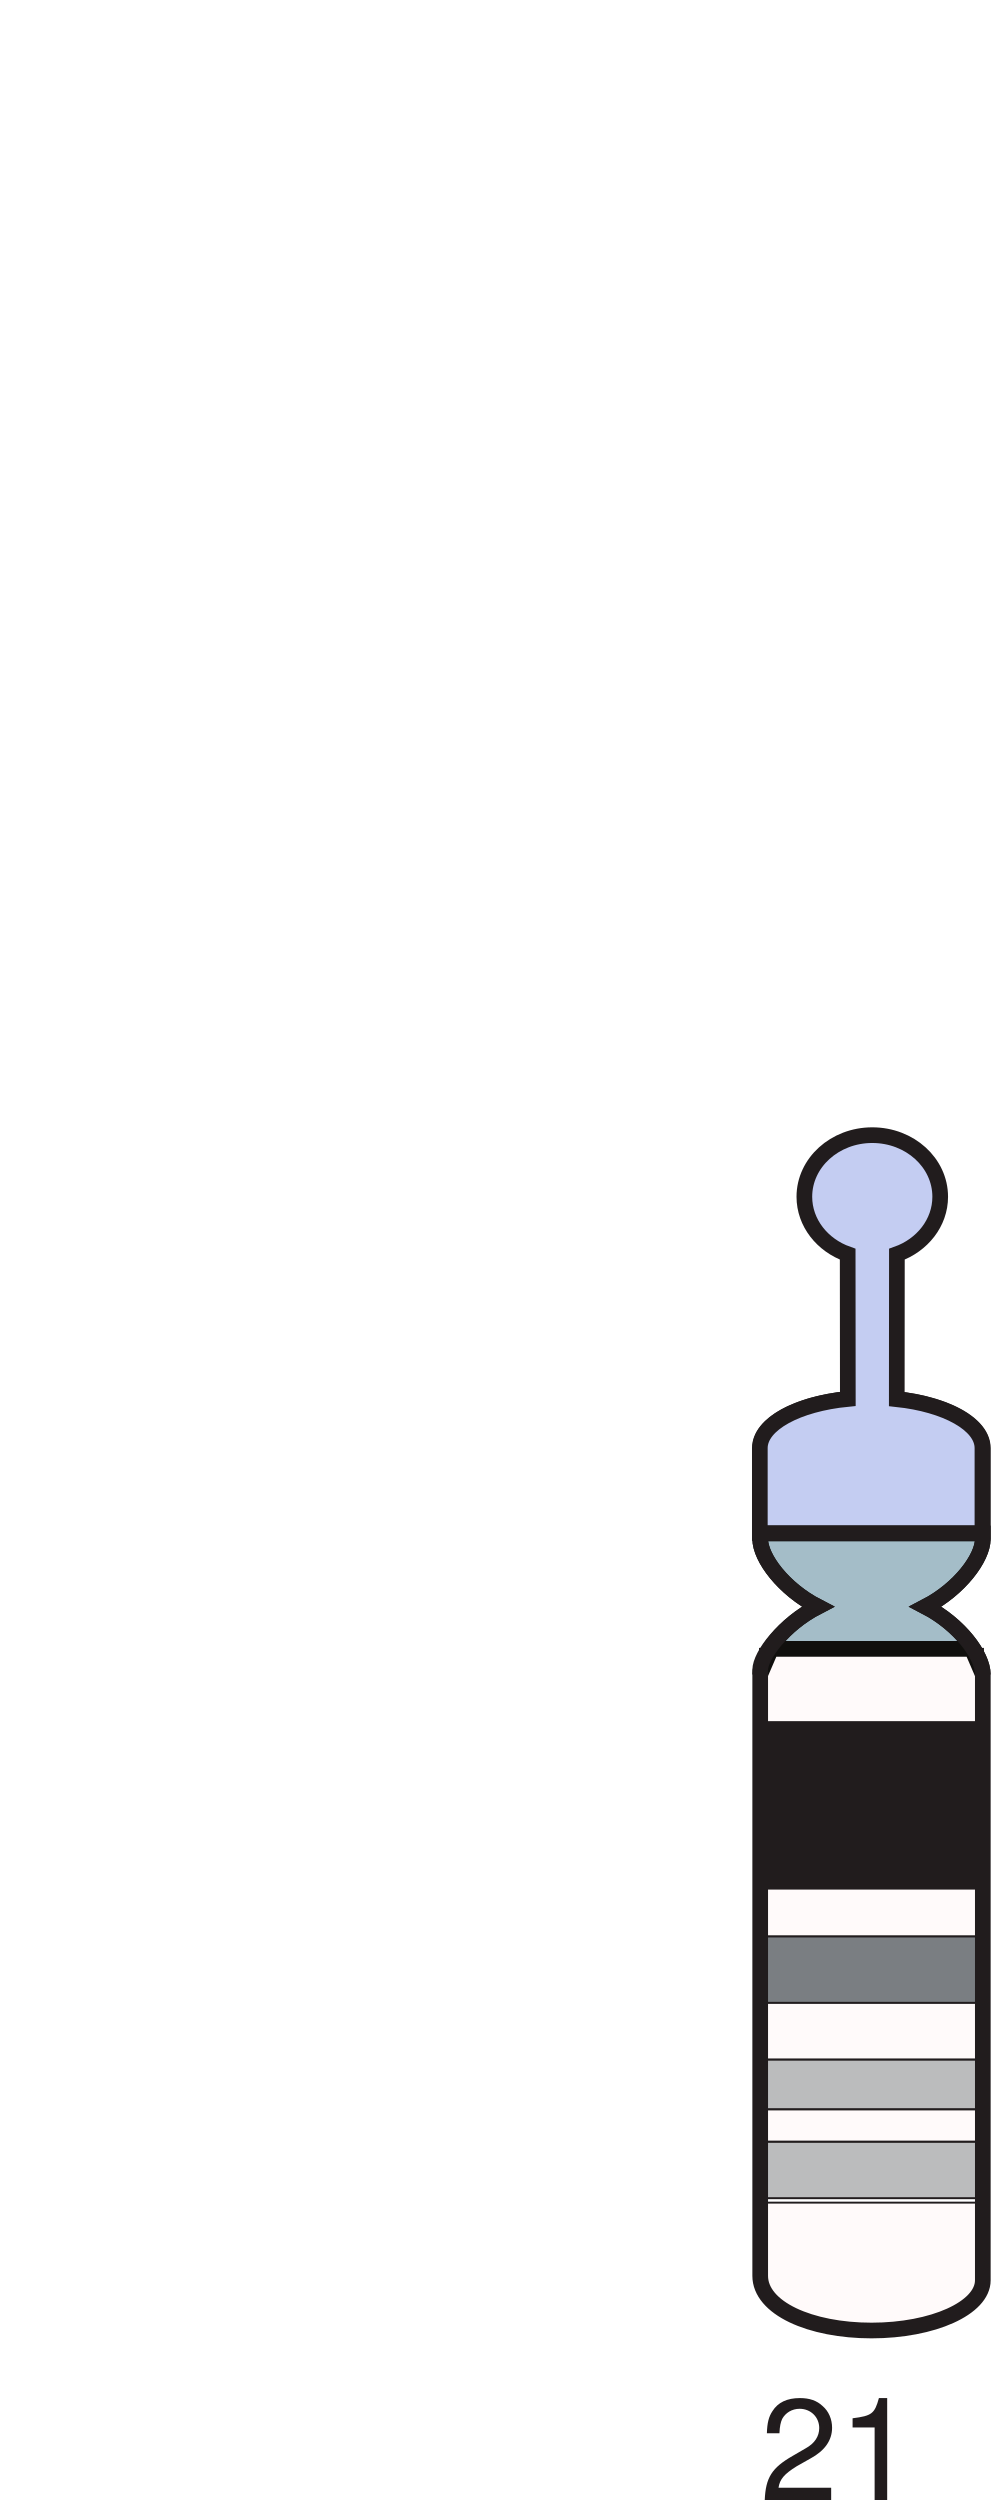
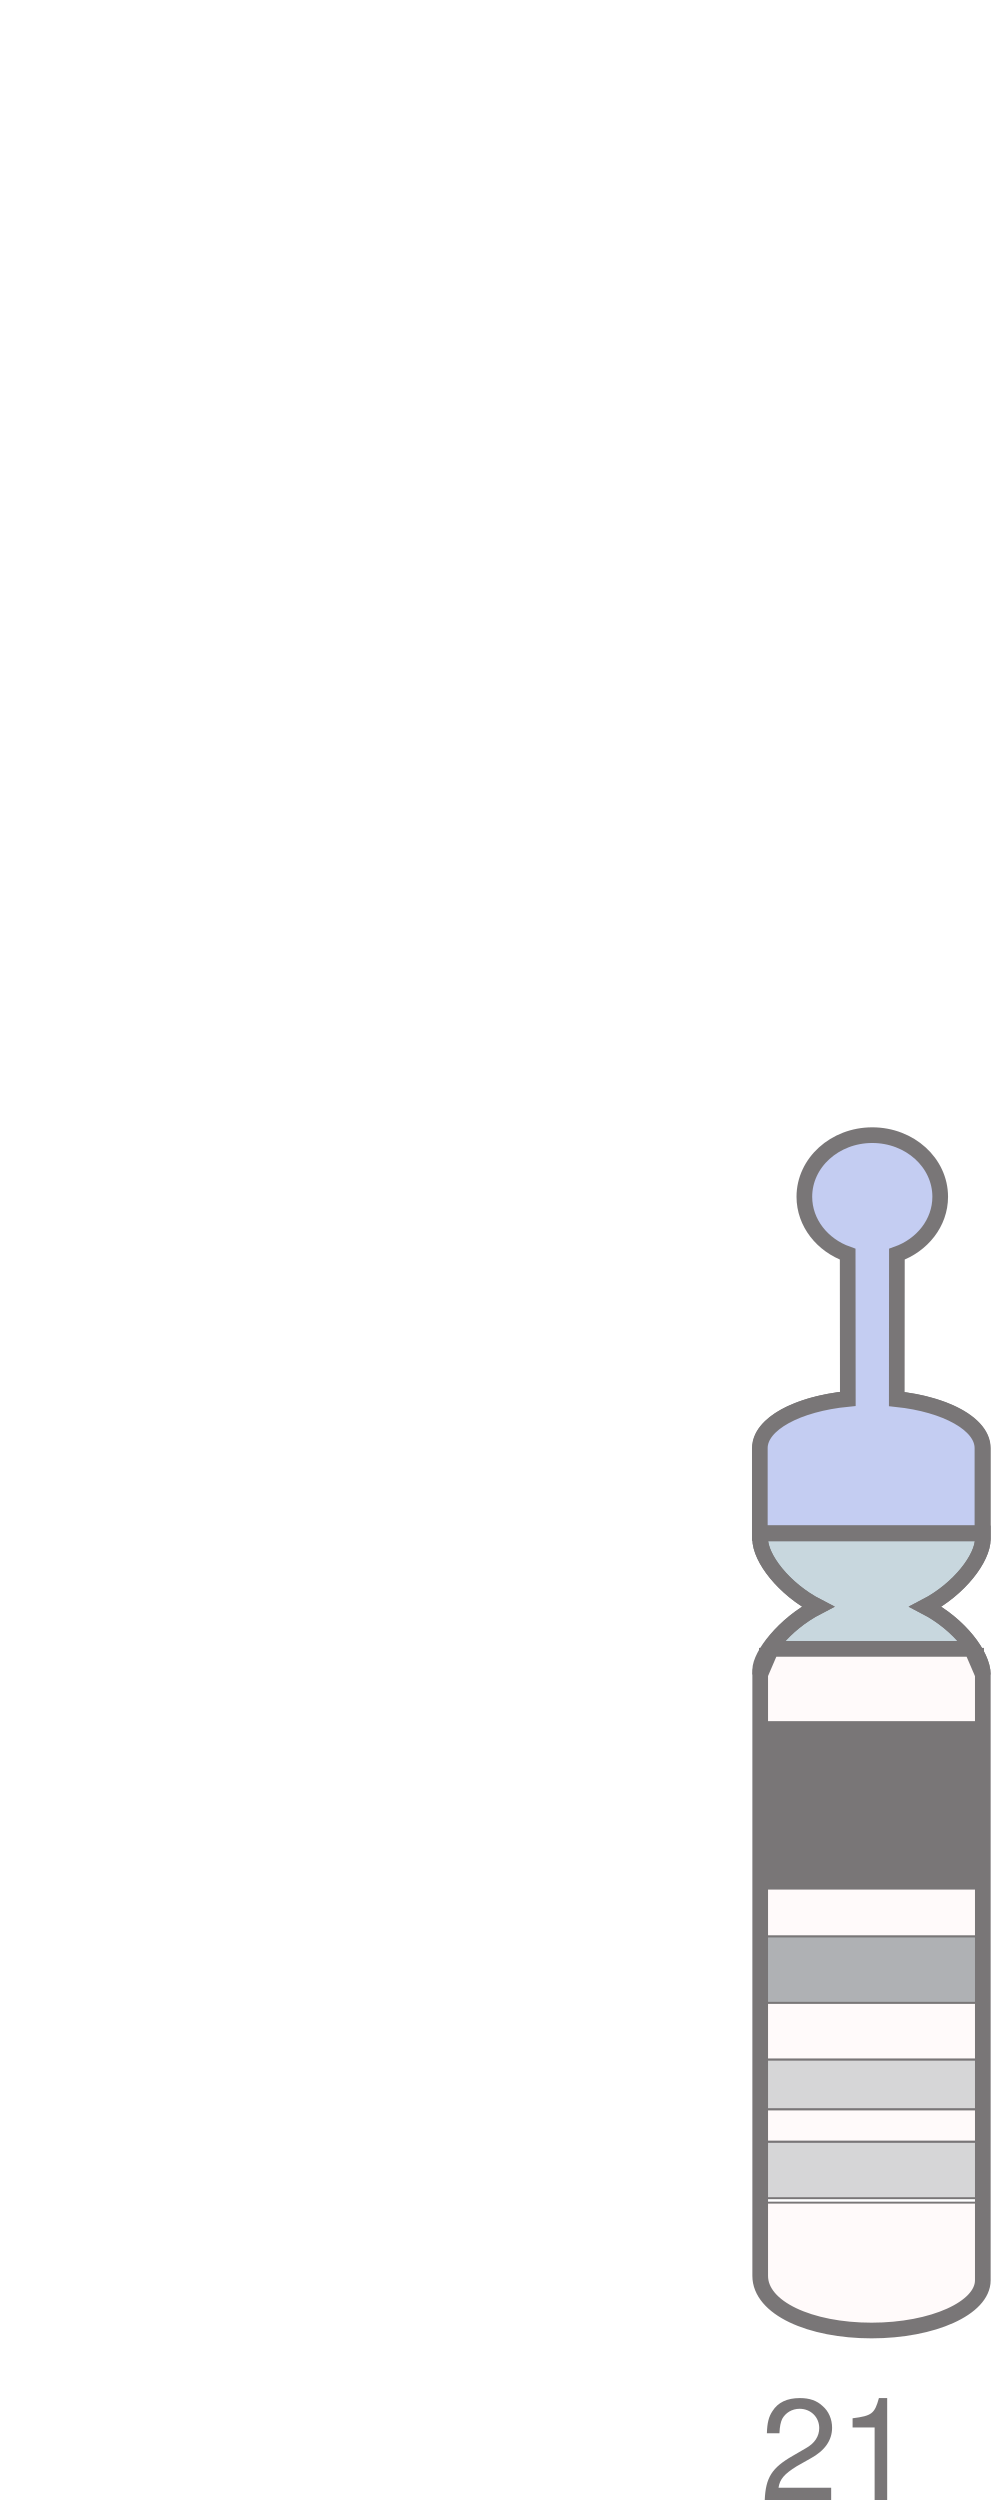
<svg xmlns="http://www.w3.org/2000/svg" contentScriptType="text/ecmascript" zoomAndPan="magnify" contentStyleType="text/css" preserveAspectRatio="xMidYMid meet" version="1.0">
  <g id="chromosome21" title="Chromosome 21">
-     <path style="fill:#211c1d;fill-opacity:1;fill-rule:nonzero;stroke:none" id="21q21.1" d="m 38.796,96.41 11.383,0.0 0.0,-8.499 -11.383,-0.0 0.0,8.499 z " />
-     <path style="fill:#7a7e82;fill-opacity:1;fill-rule:nonzero;stroke:none" id="21q21.3" d="m 38.796,102.245 11.383,0.0 0.0,-3.401 -11.383,-0.0 0.0,3.401 z " />
-     <path style="fill:none;stroke:#211c1d;stroke-width:0.1;stroke-linecap:butt;stroke-linejoin:miter;stroke-miterlimit:4;stroke-opacity:1;stroke-dasharray:none" id="21q21.3-o" d="m 38.796,102.245 11.383,0.0 0.0,-3.401 -11.383,-0.0 0.0,3.401 z " />
-     <path style="fill:#bbbcbd;fill-opacity:1;fill-rule:nonzero;stroke:none" id="21q22.12" d="m 38.796,107.682 11.383,0.0 0.0,-2.551 -11.383,-0.0 0.0,2.551 z " />
-     <path style="fill:none;stroke:#211c1d;stroke-width:0.1;stroke-linecap:butt;stroke-linejoin:miter;stroke-miterlimit:4;stroke-opacity:1;stroke-dasharray:none" id="21q22.12-o" d="m 38.796,107.682 11.383,0.0 0.0,-2.551 -11.383,-0.0 0.0,2.551 z " />
-     <path style="fill:#bbbcbd;fill-opacity:1;fill-rule:nonzero;stroke:none" id="21q22.2" d="m 38.796,112.214 11.383,0.0 0.0,-2.888 -11.383,-0.0 0.0,2.888 z " />
-     <path style="fill:none;stroke:#211c1d;stroke-width:0.1;stroke-linecap:butt;stroke-linejoin:miter;stroke-miterlimit:4;stroke-opacity:1;stroke-dasharray:none" id="21q22.2-o" d="m 38.796,112.214 11.383,0.0 0.0,-2.888 -11.383,-0.0 0.0,2.888 z " />
-     <path style="fill:#fffafa;stroke:#211c1d;stroke-width:0.1;stroke-linecap:butt;stroke-linejoin:miter;stroke-miterlimit:4;stroke-opacity:1;stroke-dasharray:none" id="21q11.2" d="m 38.796,87.912 11.383,0.0 0,-3.74 -11.383,-0.0 0,3.74 z " />
-     <path style="fill:#fffafa;stroke:#211c1d;stroke-width:0.1;stroke-linecap:butt;stroke-linejoin:miter;stroke-miterlimit:4;stroke-opacity:1;stroke-dasharray:none" id="21q22.3" d="m 38.796,112.214 0.0,3.75 c 0.0,1.643 2.545,2.791 5.684,2.791 3.137,0.0 5.68,-1.147 5.68,-2.564 l 0.0,-3.75 -11.383,-0.0 z" />
-     <path style="fill:#fffafa;stroke:#211c1d;stroke-width:0.1;stroke-linecap:butt;stroke-linejoin:miter;stroke-miterlimit:4;stroke-opacity:1;stroke-dasharray:none" id="21q22.11" d="m 38.796,105.131 11.383,0.0 0,-2.886 -11.383,-0.0 0,2.886 z " />
-     <path style="fill:#fffafa;stroke:#211c1d;stroke-width:0.1;stroke-linecap:butt;stroke-linejoin:miter;stroke-miterlimit:4;stroke-opacity:1;stroke-dasharray:none" id="21q21.2" d="m 38.796,98.844 11.383,0.0 0,-2.434 -11.383,-0.0 0,2.434 z " />
-     <path style="fill:#fffafa;stroke:#211c1d;stroke-width:0.1;stroke-linecap:butt;stroke-linejoin:miter;stroke-miterlimit:4;stroke-opacity:1;stroke-dasharray:none" id="21q22.13" d="m 38.796,109.326 11.383,0.0 0,-1.643 -11.383,-0.0 0,1.643 z " />
-     <path style="fill:#a4bdc8;fill-opacity:1;fill-rule:nonzero;stroke:none" id="centromere21-f" d="m 49.607,84.172 0.562,1.304 c 0.0,-0.964 -1.178,-2.549 -2.921,-3.457 1.743,-0.906 2.921,-2.493 2.921,-3.455 l 0.0,-0.283 -11.363,-0.0 0.0,0.283 c 0.0,0.964 1.189,2.551 2.939,3.455 -1.751,0.906 -2.939,2.49 -2.939,3.457 l 0.562,-1.304 10.238,0.0 " />
-     <path style="fill:none;stroke:#100f0d;stroke-width:0.8;stroke-linecap:butt;stroke-linejoin:miter;stroke-miterlimit:4;stroke-opacity:1;stroke-dasharray:none" id="centromere21-o" d="m 49.607,84.172 0.562,1.304 c 0.0,-0.964 -1.178,-2.549 -2.921,-3.457 1.743,-0.906 2.921,-2.493 2.921,-3.455 l 0.0,-0.283 -11.363,-0.0 0.0,0.283 c 0.0,0.964 1.189,2.551 2.939,3.455 -1.751,0.906 -2.939,2.49 -2.939,3.457 l 0.562,-1.304 10.238,0.0 z " />
-     <path style="fill:none;stroke:#211c1d;stroke-width:0.8;stroke-linecap:butt;stroke-linejoin:miter;stroke-miterlimit:4;stroke-opacity:1;stroke-dasharray:none" id="outline21" d="m 41.746,82.018 c -1.751,0.906 -2.939,2.49 -2.939,3.232 l 0.0,30.928 c 0.0,1.643 2.545,2.791 5.684,2.791 3.137,0.0 5.68,-1.147 5.68,-2.564 l 0.0,-30.93 c 0.0,-0.964 -1.177,-2.549 -2.921,-3.457 1.744,-0.906 2.921,-2.493 2.921,-3.455 l 0.0,-4.644 c 0.0,-1.419 -2.542,-2.566 -5.68,-2.566 -3.138,-0.0 -5.684,1.147 -5.684,2.566 l 0.0,4.644 c 0.0,0.967 1.189,2.551 2.939,3.455 z " />
+     <path style="fill:#797677;fill-opacity:1;fill-rule:nonzero;stroke:none" id="21q21.1" d="m 38.796,96.41 11.383,0.0 0.0,-8.499 -11.383,-0.0 0.0,8.499 z " />
+     <path style="fill:#afb1b4;fill-opacity:1;fill-rule:nonzero;stroke:none" id="21q21.3" d="m 38.796,102.245 11.383,0.0 0.0,-3.401 -11.383,-0.0 0.0,3.401 z " />
+     <path style="fill:none;stroke:#797677;stroke-width:0.1;stroke-linecap:butt;stroke-linejoin:miter;stroke-miterlimit:4;stroke-opacity:1;stroke-dasharray:none" id="21q21.3-o" d="m 38.796,102.245 11.383,0.0 0.0,-3.401 -11.383,-0.0 0.0,3.401 z " />
+     <path style="fill:#d6d6d7;fill-opacity:1;fill-rule:nonzero;stroke:none" id="21q22.12" d="m 38.796,107.682 11.383,0.0 0.0,-2.551 -11.383,-0.0 0.0,2.551 z " />
+     <path style="fill:none;stroke:#797677;stroke-width:0.1;stroke-linecap:butt;stroke-linejoin:miter;stroke-miterlimit:4;stroke-opacity:1;stroke-dasharray:none" id="21q22.12-o" d="m 38.796,107.682 11.383,0.0 0.0,-2.551 -11.383,-0.0 0.0,2.551 z " />
+     <path style="fill:#d6d6d7;fill-opacity:1;fill-rule:nonzero;stroke:none" id="21q22.2" d="m 38.796,112.214 11.383,0.0 0.0,-2.888 -11.383,-0.0 0.0,2.888 z " />
+     <path style="fill:none;stroke:#797677;stroke-width:0.1;stroke-linecap:butt;stroke-linejoin:miter;stroke-miterlimit:4;stroke-opacity:1;stroke-dasharray:none" id="21q22.2-o" d="m 38.796,112.214 11.383,0.0 0.0,-2.888 -11.383,-0.0 0.0,2.888 z " />
+     <path style="fill:#fffafa;stroke:#797677;stroke-width:0.1;stroke-linecap:butt;stroke-linejoin:miter;stroke-miterlimit:4;stroke-opacity:1;stroke-dasharray:none" id="21q11.2" d="m 38.796,87.912 11.383,0.0 0,-3.74 -11.383,-0.0 0,3.74 z " />
+     <path style="fill:#fffafa;stroke:#797677;stroke-width:0.1;stroke-linecap:butt;stroke-linejoin:miter;stroke-miterlimit:4;stroke-opacity:1;stroke-dasharray:none" id="21q22.3" d="m 38.796,112.214 0.0,3.75 c 0.0,1.643 2.545,2.791 5.684,2.791 3.137,0.0 5.68,-1.147 5.68,-2.564 l 0.0,-3.75 -11.383,-0.0 z" />
+     <path style="fill:#fffafa;stroke:#797677;stroke-width:0.1;stroke-linecap:butt;stroke-linejoin:miter;stroke-miterlimit:4;stroke-opacity:1;stroke-dasharray:none" id="21q22.11" d="m 38.796,105.131 11.383,0.0 0,-2.886 -11.383,-0.0 0,2.886 z " />
+     <path style="fill:#fffafa;stroke:#797677;stroke-width:0.1;stroke-linecap:butt;stroke-linejoin:miter;stroke-miterlimit:4;stroke-opacity:1;stroke-dasharray:none" id="21q21.2" d="m 38.796,98.844 11.383,0.0 0,-2.434 -11.383,-0.0 0,2.434 z " />
+     <path style="fill:#fffafa;stroke:#797677;stroke-width:0.1;stroke-linecap:butt;stroke-linejoin:miter;stroke-miterlimit:4;stroke-opacity:1;stroke-dasharray:none" id="21q22.13" d="m 38.796,109.326 11.383,0.0 0,-1.643 -11.383,-0.0 0,1.643 z " />
+     <path style="fill:#c8d7de;fill-opacity:1;fill-rule:nonzero;stroke:none" id="centromere21-f" d="m 49.607,84.172 0.562,1.304 c 0.0,-0.964 -1.178,-2.549 -2.921,-3.457 1.743,-0.906 2.921,-2.493 2.921,-3.455 l 0.0,-0.283 -11.363,-0.0 0.0,0.283 c 0.0,0.964 1.189,2.551 2.939,3.455 -1.751,0.906 -2.939,2.49 -2.939,3.457 l 0.562,-1.304 10.238,0.0 " />
+     <path style="fill:none;stroke:#797677;stroke-width:0.8;stroke-linecap:butt;stroke-linejoin:miter;stroke-miterlimit:4;stroke-opacity:1;stroke-dasharray:none" id="centromere21-o" d="m 49.607,84.172 0.562,1.304 c 0.0,-0.964 -1.178,-2.549 -2.921,-3.457 1.743,-0.906 2.921,-2.493 2.921,-3.455 l 0.0,-0.283 -11.363,-0.0 0.0,0.283 c 0.0,0.964 1.189,2.551 2.939,3.455 -1.751,0.906 -2.939,2.49 -2.939,3.457 l 0.562,-1.304 10.238,0.0 z " />
+     <path style="fill:none;stroke:#797677;stroke-width:0.8;stroke-linecap:butt;stroke-linejoin:miter;stroke-miterlimit:4;stroke-opacity:1;stroke-dasharray:none" id="outline21" d="m 41.746,82.018 c -1.751,0.906 -2.939,2.49 -2.939,3.232 l 0.0,30.928 c 0.0,1.643 2.545,2.791 5.684,2.791 3.137,0.0 5.68,-1.147 5.68,-2.564 l 0.0,-30.93 c 0.0,-0.964 -1.177,-2.549 -2.921,-3.457 1.744,-0.906 2.921,-2.493 2.921,-3.455 l 0.0,-4.644 c 0.0,-1.419 -2.542,-2.566 -5.68,-2.566 -3.138,-0.0 -5.684,1.147 -5.684,2.566 l 0.0,4.644 c 0.0,0.967 1.189,2.551 2.939,3.455 z " />
    <path style="fill:#c4cdf2;fill-opacity:1;fill-rule:nonzero;stroke:none" id="satellite21" d="m 38.788,78.259 0.0,-4.336 c 0.0,-1.233 1.927,-2.261 4.492,-2.51 l -0.007,-7.388 c -1.293,-0.457 -2.212,-1.599 -2.212,-2.932 0.0,-1.738 1.553,-3.145 3.467,-3.145 1.917,0.0 3.468,1.406 3.468,3.145 0.0,1.333 -0.918,2.475 -2.211,2.932 l -0.006,7.4 c 2.507,0.266 4.373,1.284 4.373,2.498 l 0.0,4.336 -11.363,-0.0 " />
-     <path style="fill:none;stroke:#211c1d;stroke-width:0.8;stroke-linecap:butt;stroke-linejoin:miter;stroke-miterlimit:4;stroke-opacity:1;stroke-dasharray:none" id="satellite21-o" d="m 38.788,78.259 0.0,-4.336 c 0.0,-1.233 1.927,-2.261 4.492,-2.51 l -0.007,-7.388 c -1.293,-0.457 -2.212,-1.599 -2.212,-2.932 0.0,-1.738 1.553,-3.145 3.467,-3.145 1.917,0.0 3.468,1.406 3.468,3.145 0.0,1.333 -0.918,2.475 -2.211,2.932 l -0.006,7.4 c 2.507,0.266 4.373,1.284 4.373,2.498 l 0.0,4.336 -11.363,-0.0 z " />
+     <path style="fill:none;stroke:#797677;stroke-width:0.8;stroke-linecap:butt;stroke-linejoin:miter;stroke-miterlimit:4;stroke-opacity:1;stroke-dasharray:none" id="satellite21-o" d="m 38.788,78.259 0.0,-4.336 c 0.0,-1.233 1.927,-2.261 4.492,-2.51 l -0.007,-7.388 c -1.293,-0.457 -2.212,-1.599 -2.212,-2.932 0.0,-1.738 1.553,-3.145 3.467,-3.145 1.917,0.0 3.468,1.406 3.468,3.145 0.0,1.333 -0.918,2.475 -2.211,2.932 l -0.006,7.4 c 2.507,0.266 4.373,1.284 4.373,2.498 l 0.0,4.336 -11.363,-0.0 z " />
    <path style="fill:none;stroke:#231f20;stroke-width:0.8;stroke-linecap:butt;stroke-linejoin:miter;stroke-miterlimit:4;stroke-opacity:1;stroke-dasharray:none;display:none" id="centre21" d="M 41.35,82.055 0.0,82.055 " />
    <text>
-       <tspan x="38.791 43.794" y="127.621" id="label21" style="font-size:7.195px;font-variant:normal;font-weight:normal;writing-mode:lr-tb;fill:#211c1d;fill-opacity:1;fill-rule:nonzero;stroke:none;font-family:Helvetica;-inkscape-font-specification:Helvetica">21</tspan>
+       <tspan x="38.791 43.794" y="127.621" id="label21" style="font-size:7.195px;font-variant:normal;font-weight:normal;writing-mode:lr-tb;fill:#797677;fill-opacity:1;fill-rule:nonzero;stroke:none;font-family:Helvetica;-inkscape-font-specification:Helvetica">21</tspan>
    </text>
  </g>
</svg>
